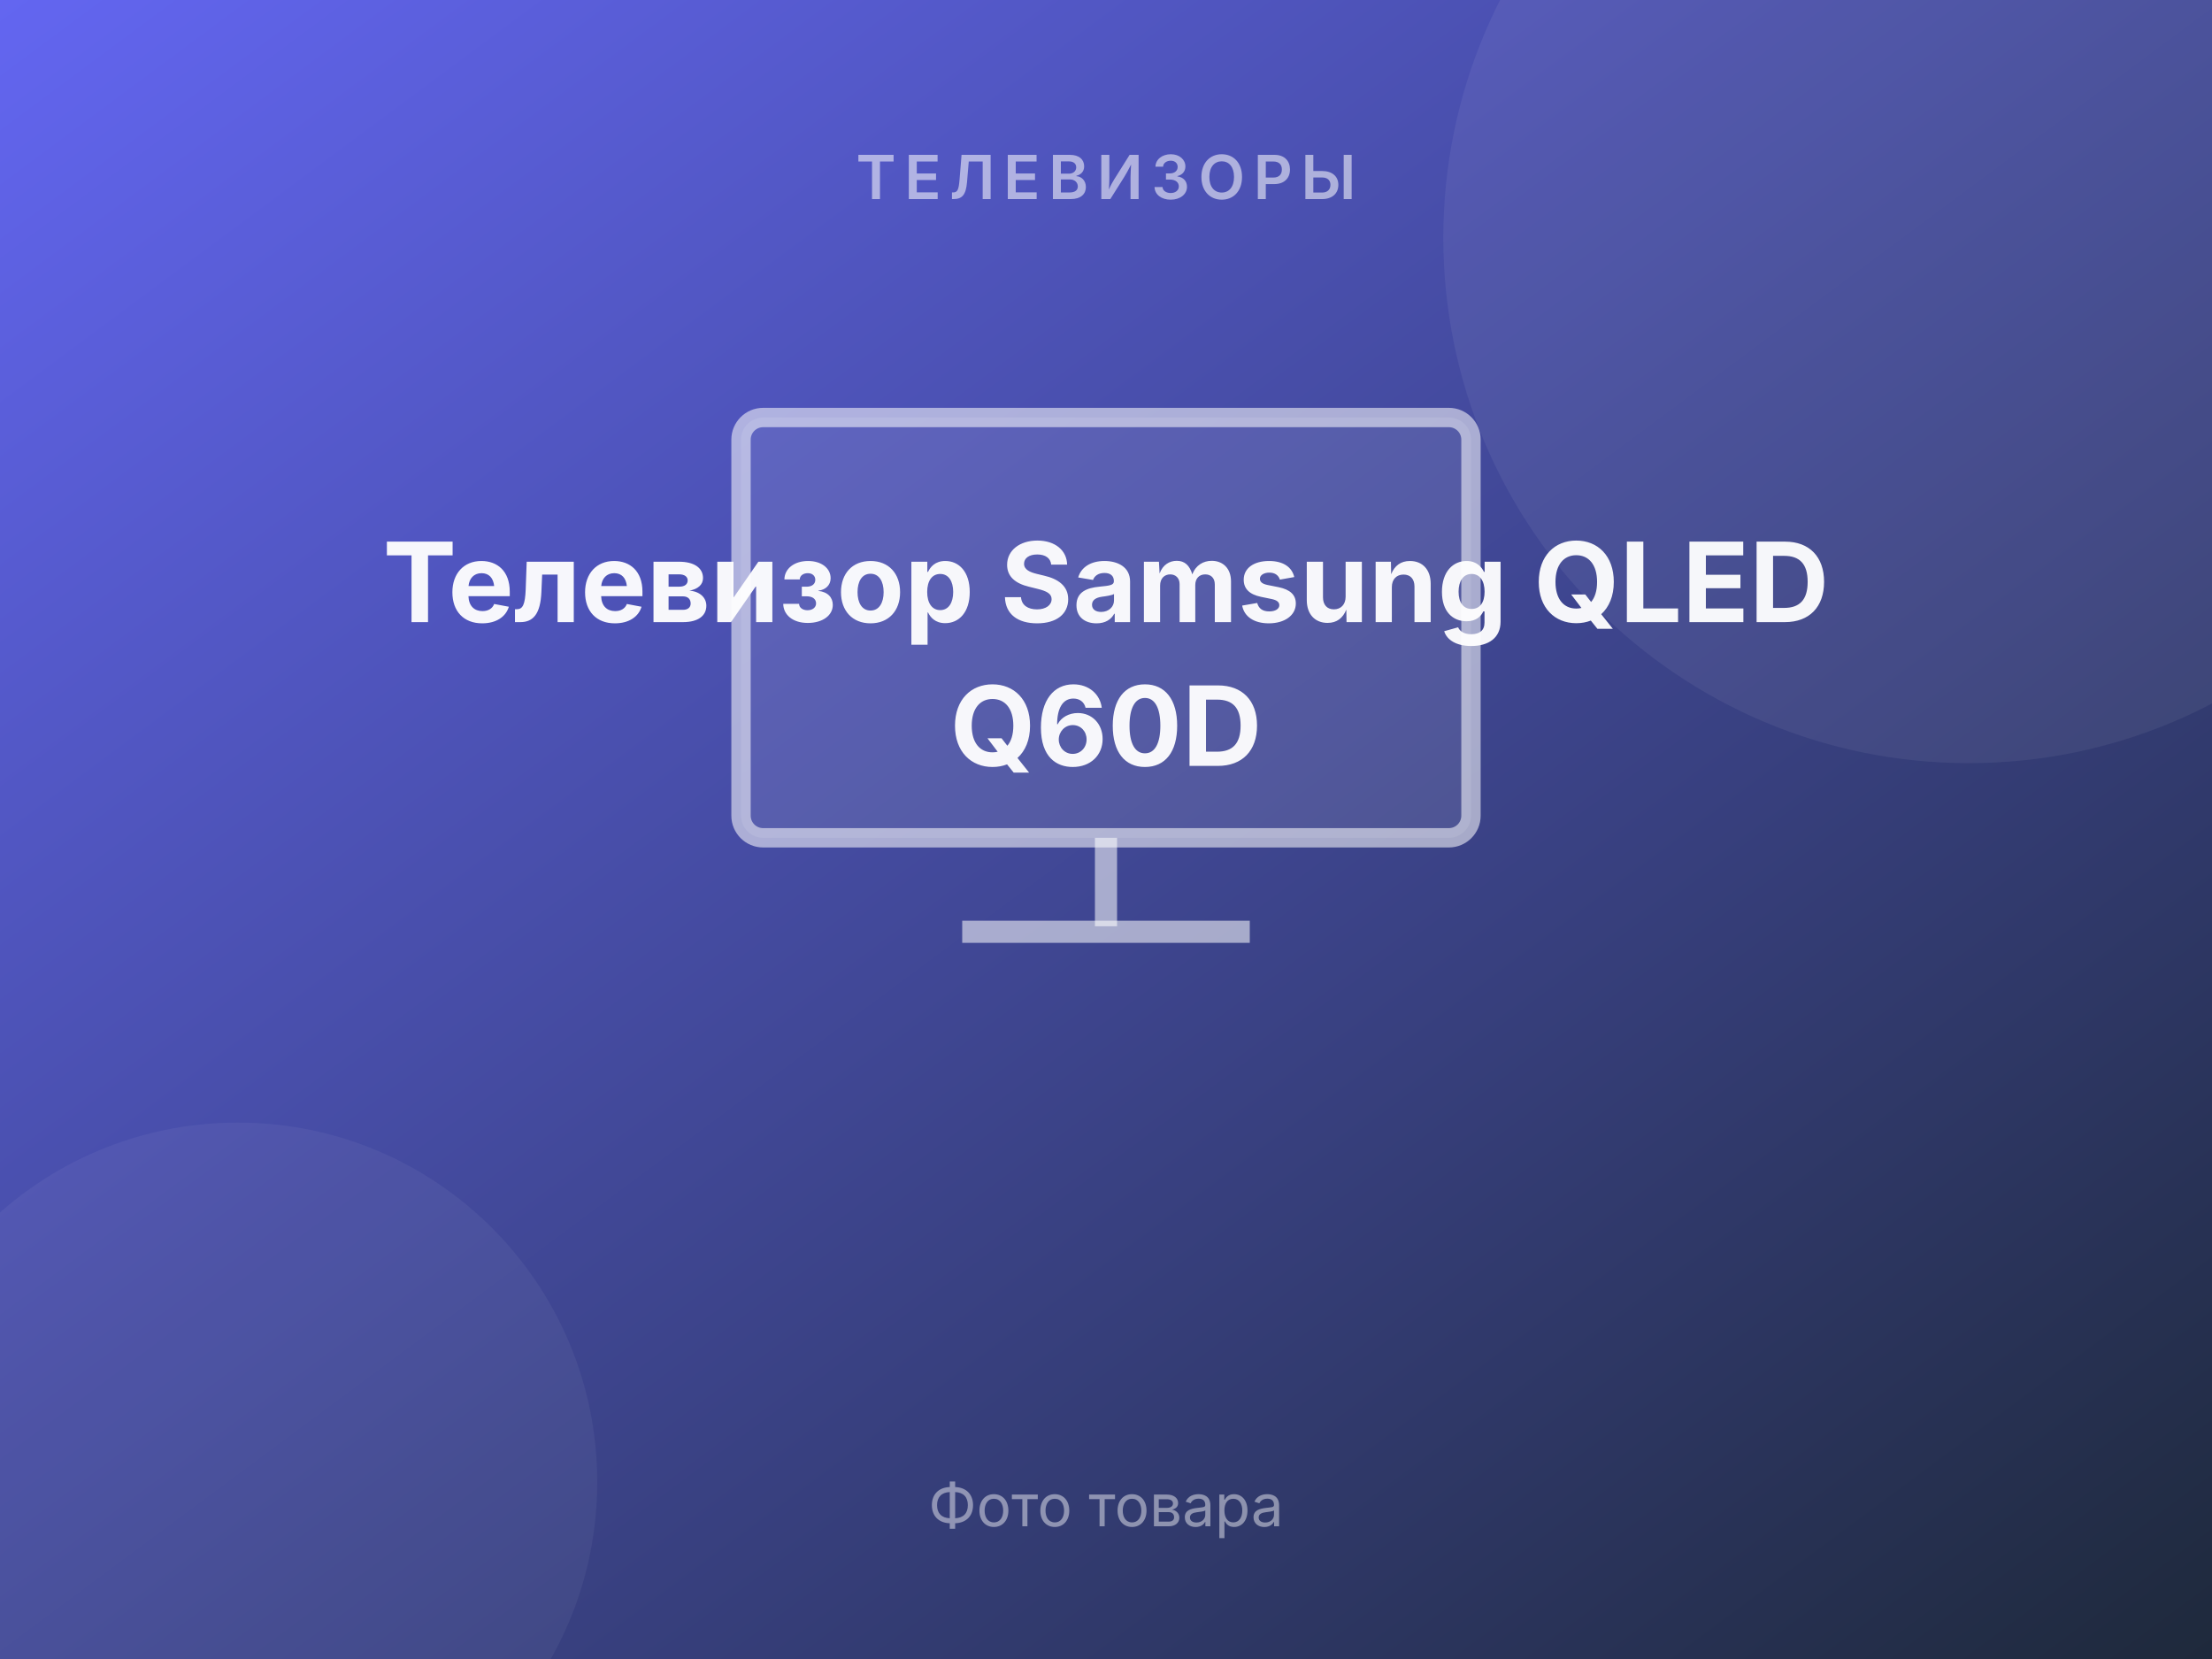
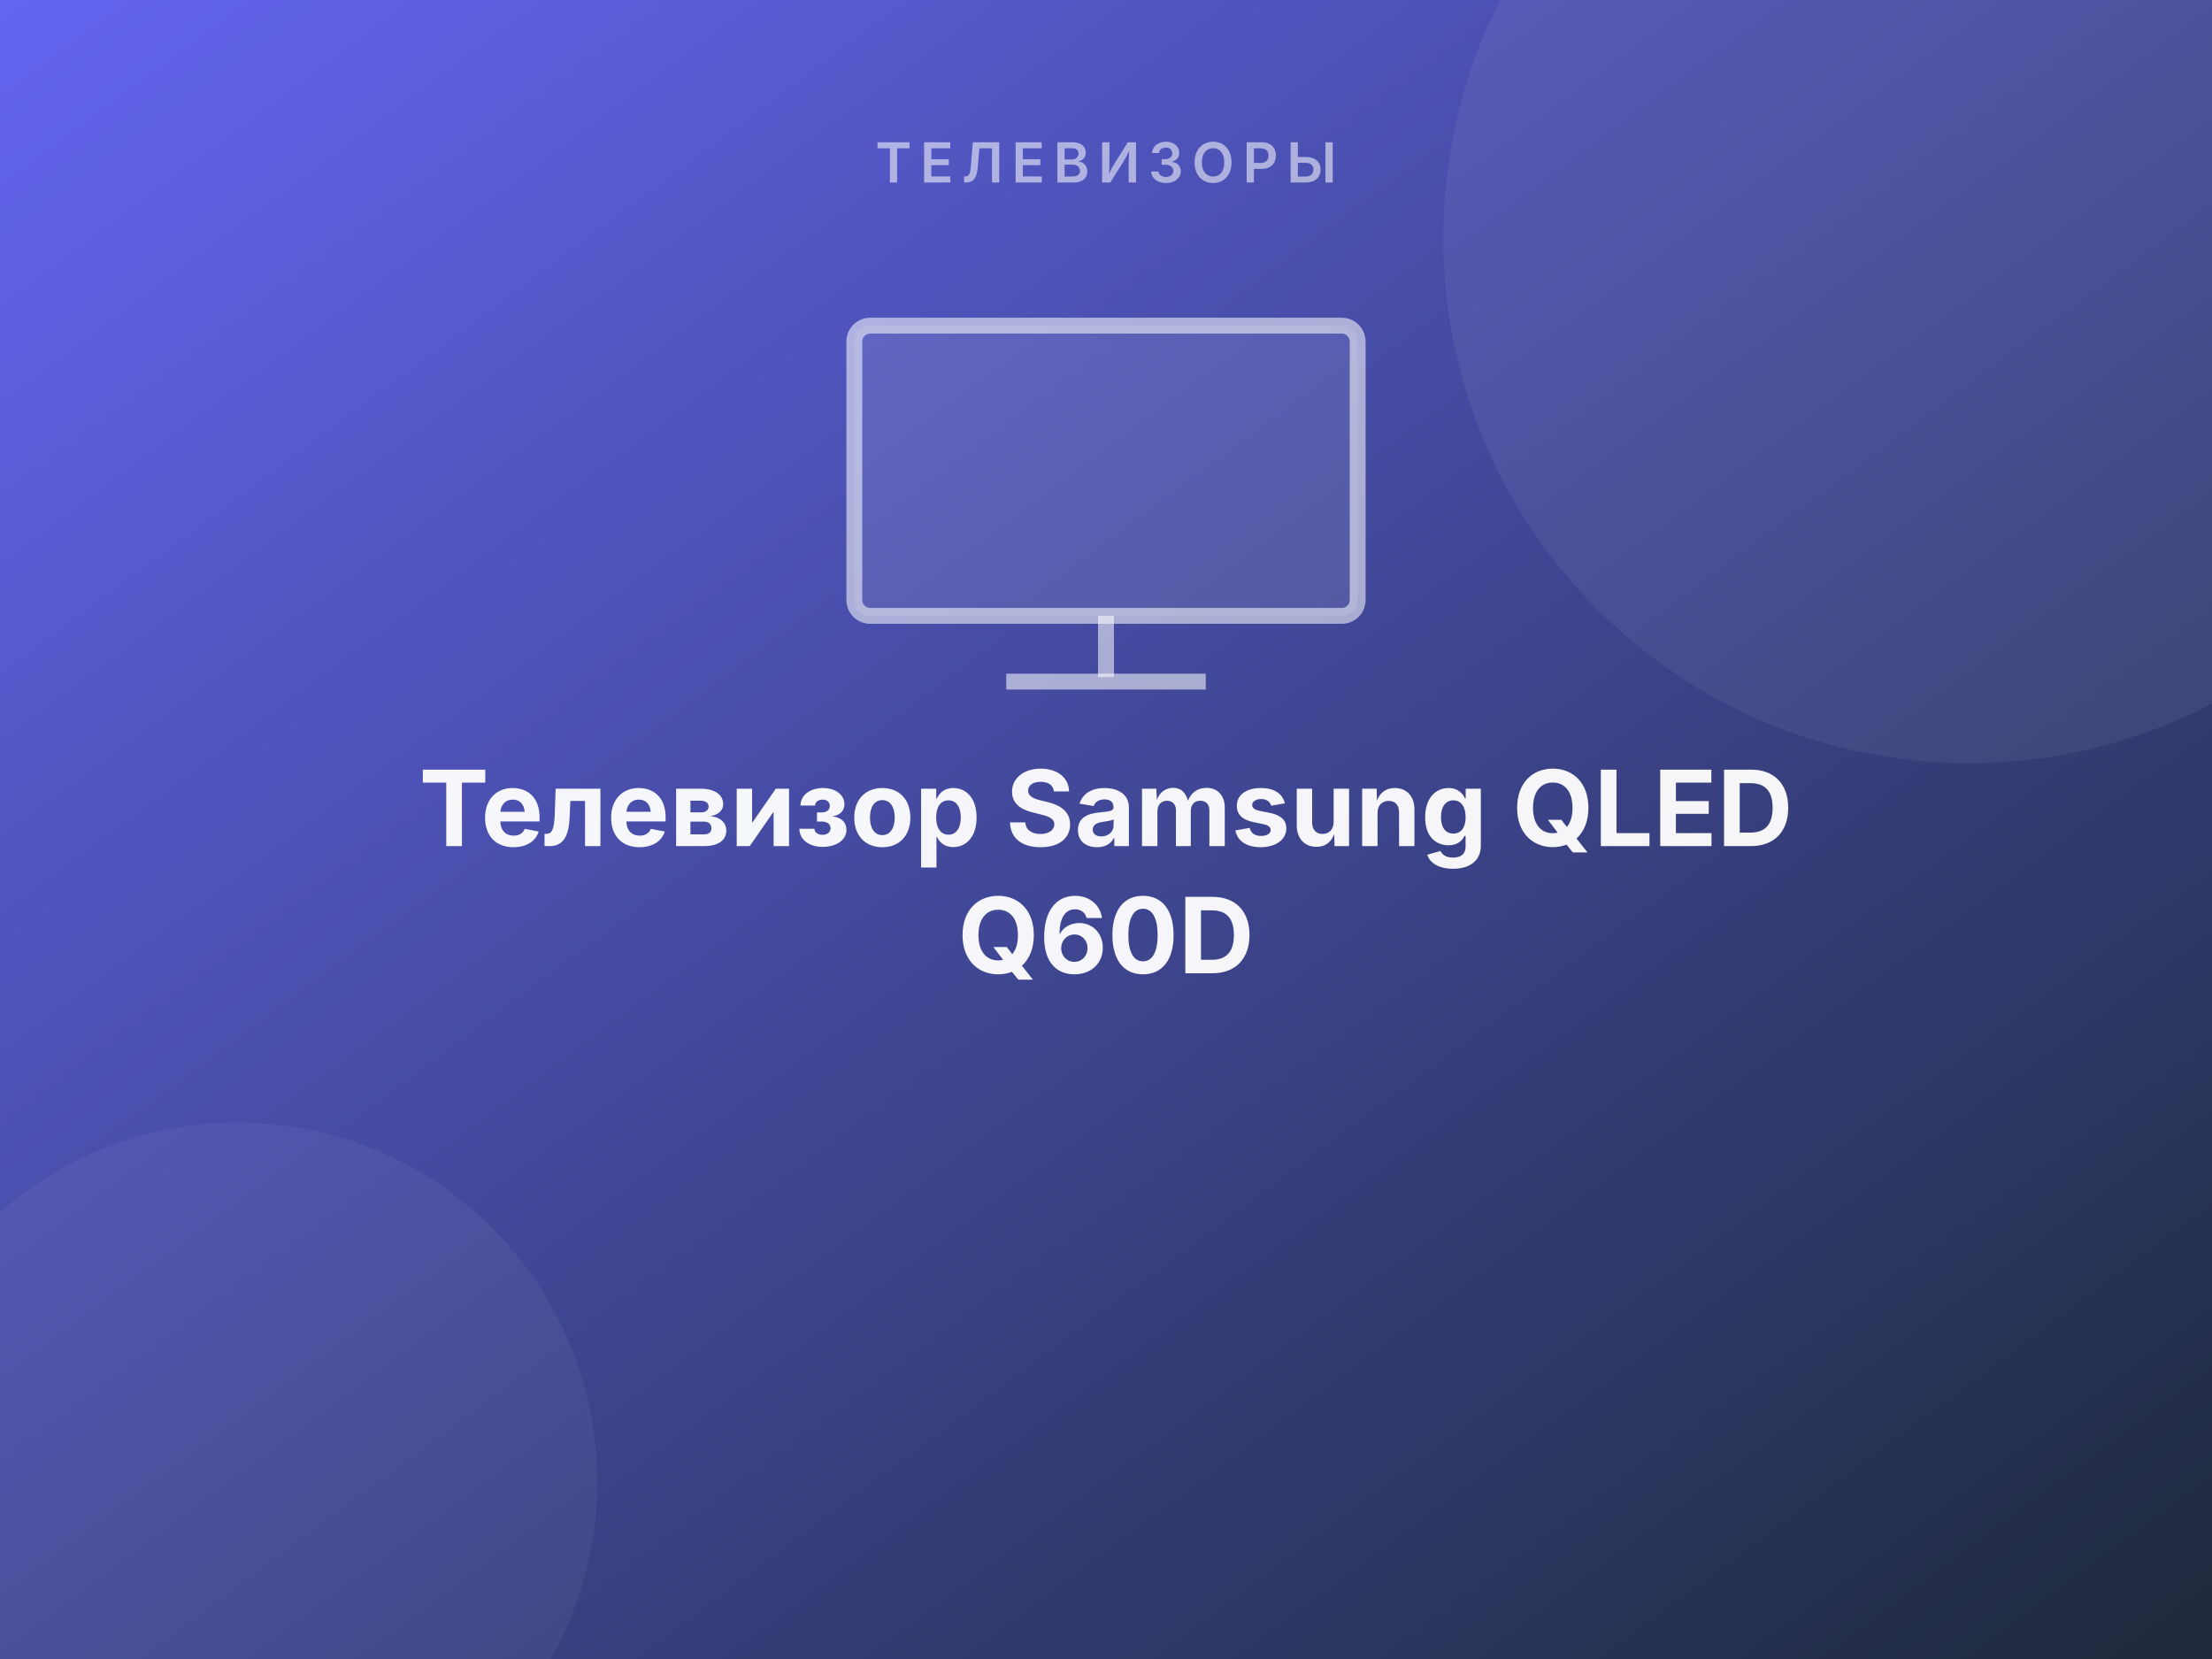
<svg xmlns="http://www.w3.org/2000/svg" font-family="Inter, Segoe UI, Roboto, Arial, sans-serif" width="800" height="600" viewBox="0 0 800 600" role="img" aria-label="Нет фото: Телевизор Samsung QLED Q60D">
  <defs>
    <linearGradient id="gsamsungqledq60d" x1="0" y1="0" x2="1" y2="1">
      <stop offset="0%" stop-color="#6366f1" />
      <stop offset="100%" stop-color="#1e293b" />
    </linearGradient>
  </defs>
  <rect width="800" height="600" fill="url(#gsamsungqledq60d)" />
  <circle cx="712" cy="86" r="190" fill="#ffffff" opacity="0.06" />
  <circle cx="86" cy="536" r="130" fill="#ffffff" opacity="0.05" />
-   <g transform="translate(400 235)" fill="rgba(255,255,255,0.10)" stroke="#ffffff" stroke-opacity="0.55" stroke-width="7" stroke-linejoin="round">
-     <rect x="-132" y="-84" width="264" height="152" rx="8" />
-     <line x1="0" y1="68" x2="0" y2="100" stroke-width="8" />
-     <line x1="-52" y1="102" x2="52" y2="102" stroke-width="8" />
+   <g transform="translate(400 176) scale(0.82)" fill="rgba(255,255,255,0.10)" stroke="#ffffff" stroke-opacity="0.55" stroke-width="7" stroke-linejoin="round">
+     <rect x="-111" y="-71" width="222" height="128" rx="7" />
+     <line x1="0" y1="57" x2="0" y2="84" stroke-width="7" />
+     <line x1="-44" y1="86" x2="44" y2="86" stroke-width="7" />
  </g>
-   <text x="400" y="72" text-anchor="middle" font-size="22" font-weight="600" letter-spacing="3" fill="#ffffff" opacity="0.55">ТЕЛЕВИЗОРЫ</text>
-   <text x="400" y="225" text-anchor="middle" font-size="40" font-weight="700" fill="#ffffff" opacity="0.95">Телевизор Samsung QLED</text>
-   <text x="400" y="277" text-anchor="middle" font-size="40" font-weight="700" fill="#ffffff" opacity="0.95">Q60D</text>
-   <text x="400" y="552" text-anchor="middle" font-size="21" fill="#ffffff" opacity="0.45">Фото товара</text>
+   <text x="400" y="66" text-anchor="middle" font-size="20" font-weight="600" letter-spacing="3" fill="#ffffff" opacity="0.55">ТЕЛЕВИЗОРЫ</text>
+   <text x="400" y="306" text-anchor="middle" font-size="38" font-weight="700" fill="#ffffff" opacity="0.95">Телевизор Samsung QLED</text>
+   <text x="400" y="352" text-anchor="middle" font-size="38" font-weight="700" fill="#ffffff" opacity="0.95">Q60D</text>
</svg>
